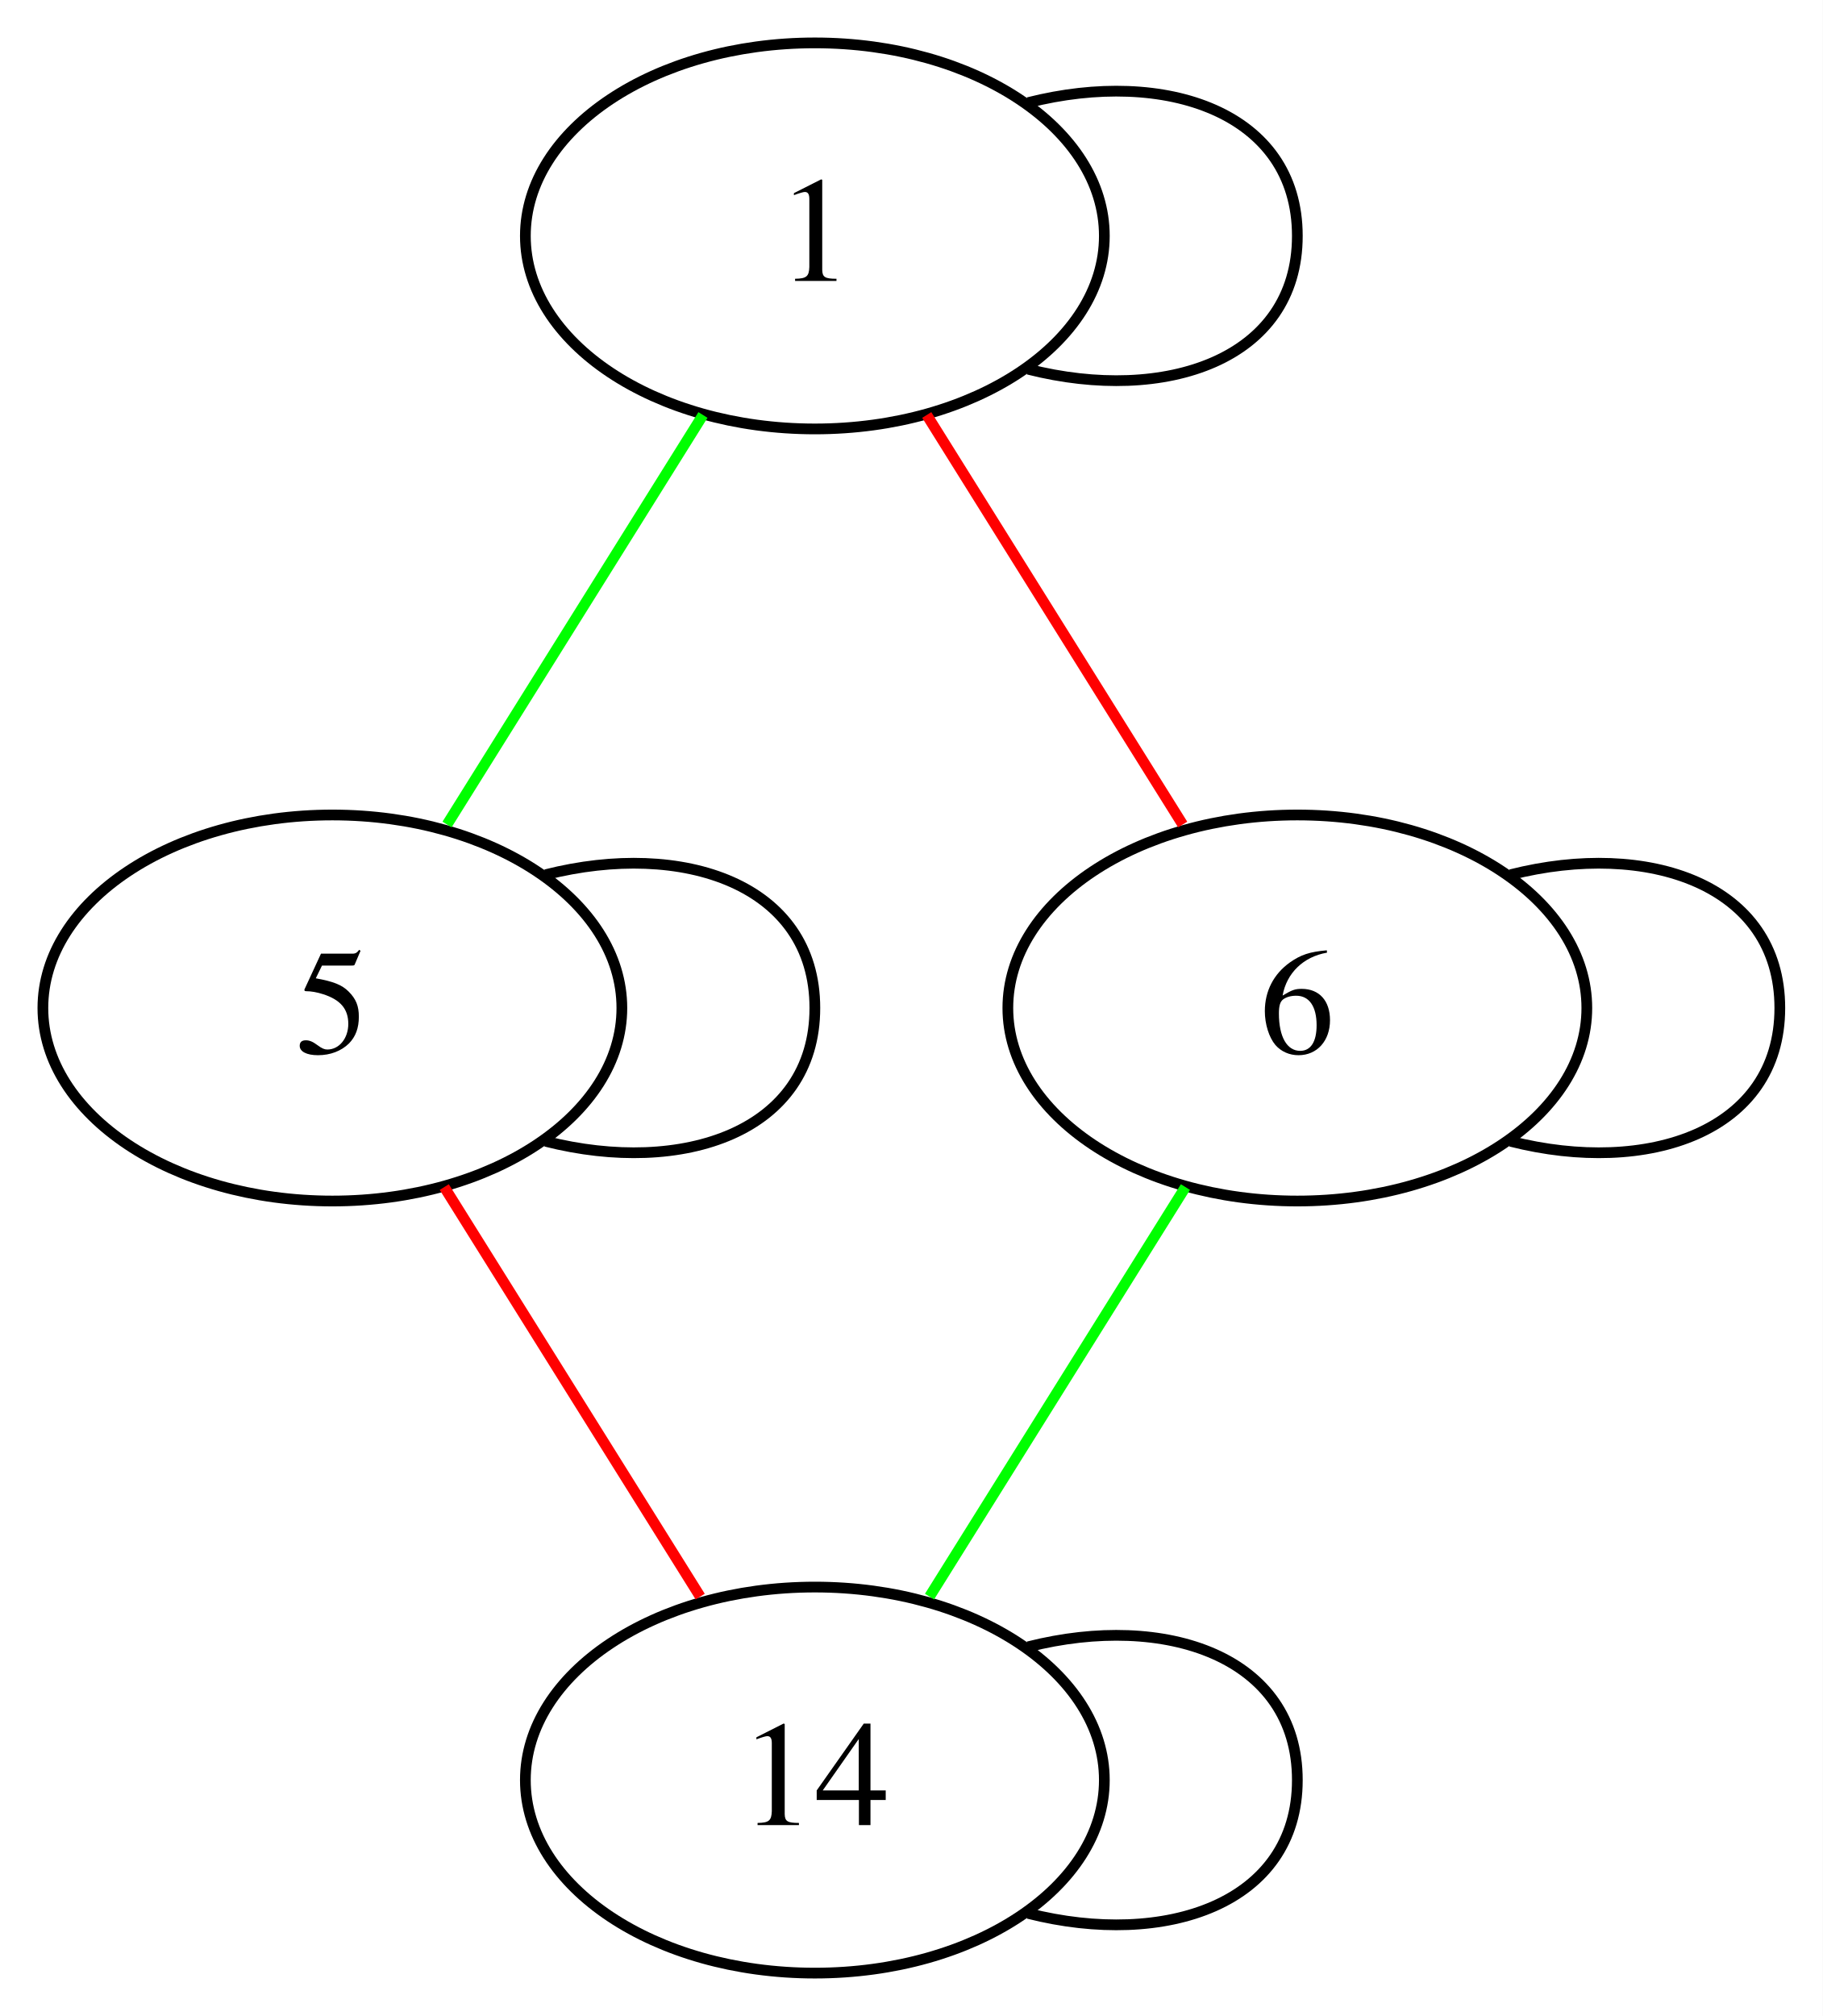
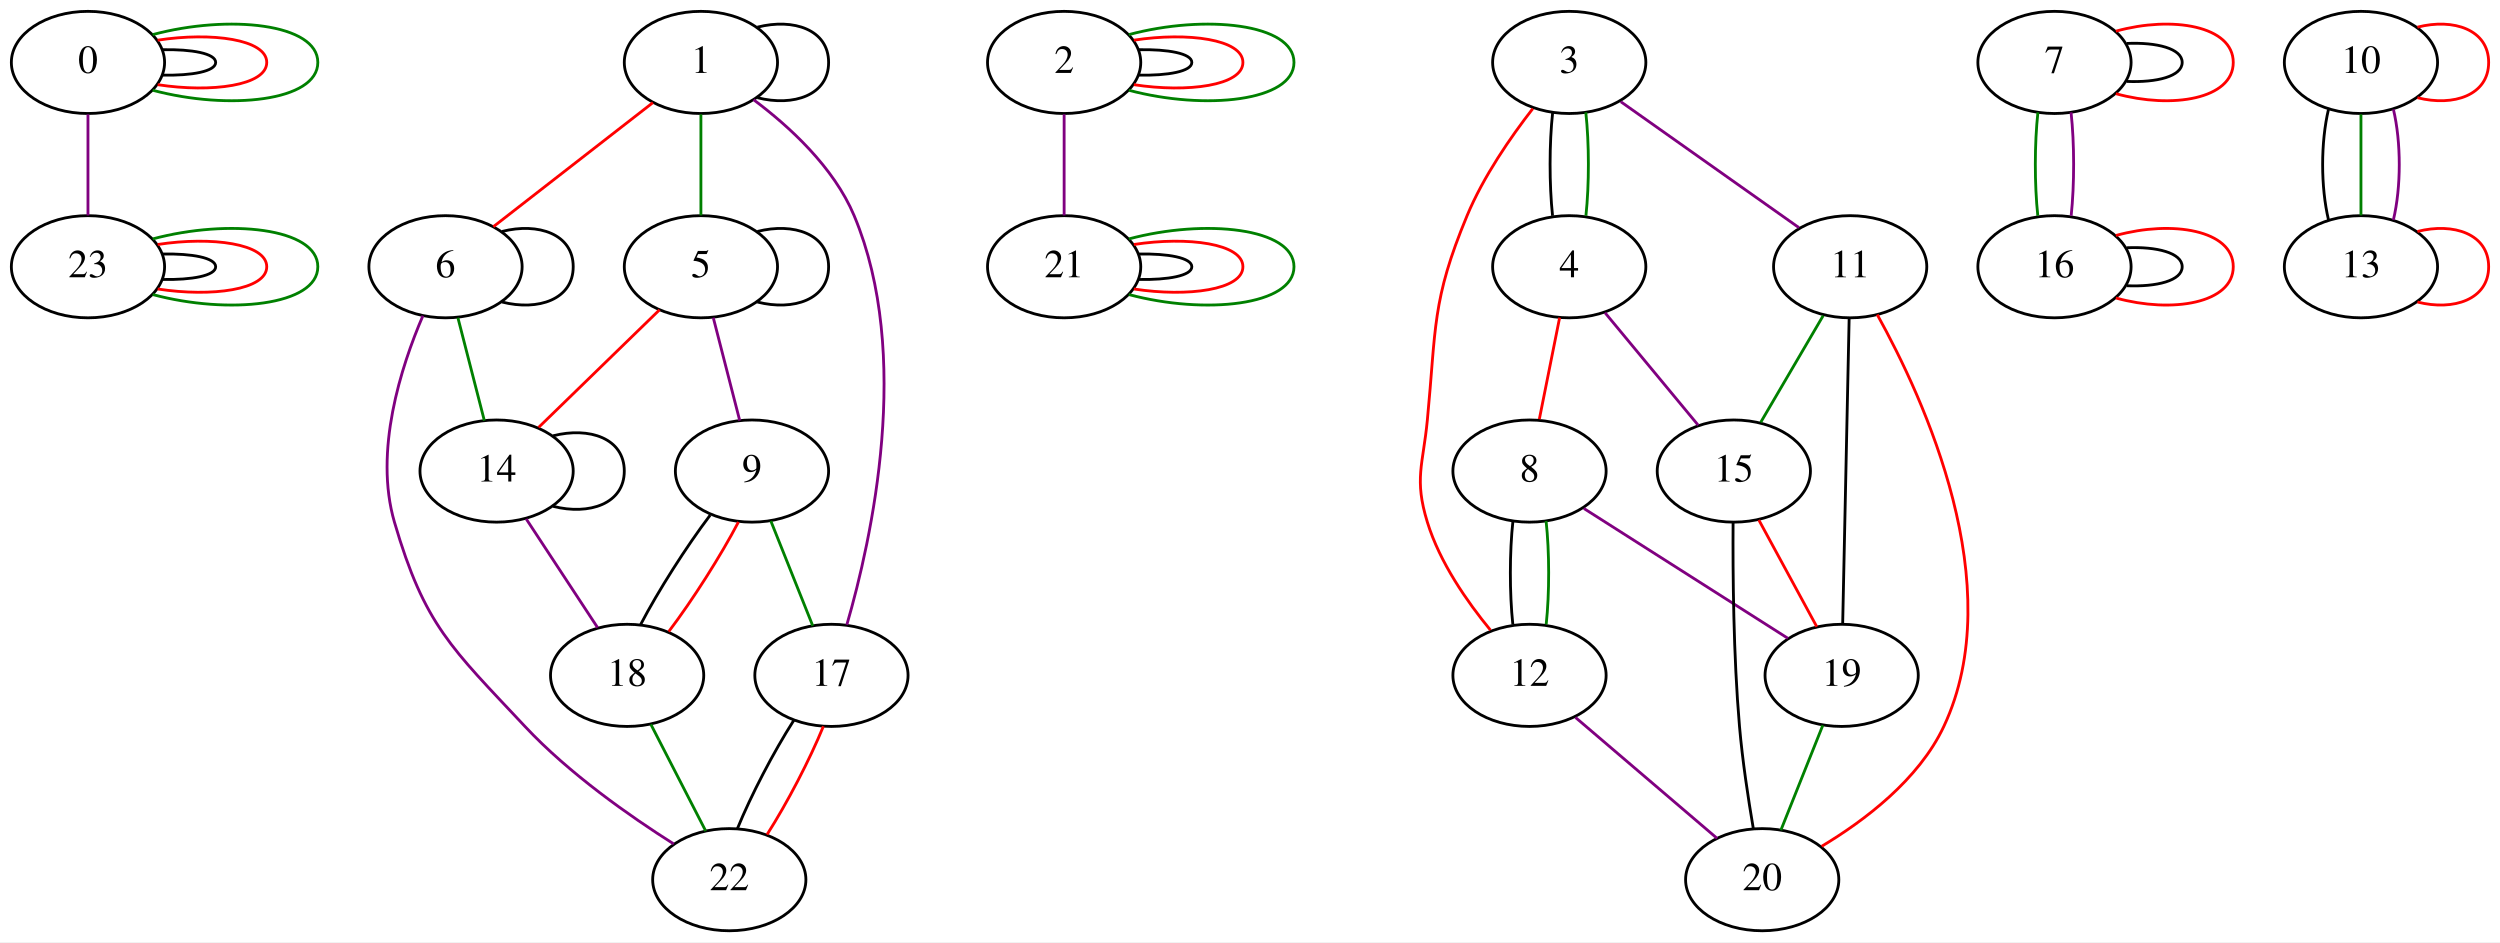
- <svg xmlns="http://www.w3.org/2000/svg" width="170pt" height="188pt" viewBox="0.00 0.00 170.00 188.00">
-   <g id="graph0" class="graph" transform="scale(1 1) rotate(0) translate(4 184)">
-     <polygon fill="#ffffff" stroke="transparent" points="-4,4 -4,-184 166,-184 166,4 -4,4" />
+ <svg xmlns="http://www.w3.org/2000/svg" width="881pt" height="332pt" viewBox="0.00 0.00 881.00 332.00">
+   <g id="graph0" class="graph" transform="scale(1 1) rotate(0) translate(4 328)">
+     <polygon fill="white" stroke="transparent" points="-4,4 -4,-328 877,-328 877,4 -4,4" />
    <g id="node1" class="node">
-       <ellipse fill="none" stroke="#000000" cx="72" cy="-162" rx="27" ry="18" />
-       <text text-anchor="middle" x="72" y="-157.8" font-family="Times,serif" font-size="14.00" fill="#000000">1</text>
+       <ellipse fill="none" stroke="black" cx="27" cy="-306" rx="27" ry="18" />
+       <text text-anchor="middle" x="27" y="-302.3" font-family="Times,serif" font-size="14.00">0</text>
    </g>
    <g id="edge1" class="edge">
-       <path fill="none" stroke="#000000" d="M91.895,-174.432C104.688,-177.675 117,-173.531 117,-162 117,-150.469 104.688,-146.325 91.895,-149.568" />
+       <path fill="none" stroke="black" d="M53.35,-310.48C63.53,-310.68 72,-309.19 72,-306 72,-302.81 63.53,-301.32 53.35,-301.52" />
+     </g>
+     <g id="edge2" class="edge">
+       <path fill="none" stroke="red" d="M51.57,-313.84C70.6,-316.77 90,-314.16 90,-306 90,-297.84 70.6,-295.23 51.57,-298.16" />
+     </g>
+     <g id="edge3" class="edge">
+       <path fill="none" stroke="green" d="M49.8,-315.8C76.67,-322.98 108,-319.71 108,-306 108,-292.29 76.67,-289.02 49.8,-296.2" />
    </g>
    <g id="node2" class="node">
-       <ellipse fill="none" stroke="#000000" cx="27" cy="-90" rx="27" ry="18" />
-       <text text-anchor="middle" x="27" y="-85.8" font-family="Times,serif" font-size="14.00" fill="#000000">5</text>
-     </g>
-     <g id="edge2" class="edge">
-       <path fill="none" stroke="#00ff00" d="M61.563,-145.301C54.397,-133.835 44.913,-118.661 37.693,-107.109" />
+       <ellipse fill="none" stroke="black" cx="27" cy="-234" rx="27" ry="18" />
+       <text text-anchor="middle" x="27" y="-230.3" font-family="Times,serif" font-size="14.00">23</text>
+     </g>
+     <g id="edge4" class="edge">
+       <path fill="none" stroke="purple" d="M27,-287.7C27,-276.85 27,-262.92 27,-252.1" />
+     </g>
+     <g id="edge57" class="edge">
+       <path fill="none" stroke="black" d="M53.35,-238.48C63.53,-238.68 72,-237.19 72,-234 72,-230.81 63.53,-229.32 53.35,-229.52" />
+     </g>
+     <g id="edge58" class="edge">
+       <path fill="none" stroke="red" d="M51.57,-241.84C70.6,-244.77 90,-242.16 90,-234 90,-225.84 70.6,-223.23 51.57,-226.16" />
+     </g>
+     <g id="edge59" class="edge">
+       <path fill="none" stroke="green" d="M49.8,-243.8C76.67,-250.98 108,-247.71 108,-234 108,-220.29 76.67,-217.02 49.8,-224.2" />
    </g>
    <g id="node3" class="node">
-       <ellipse fill="none" stroke="#000000" cx="117" cy="-90" rx="27" ry="18" />
-       <text text-anchor="middle" x="117" y="-85.8" font-family="Times,serif" font-size="14.00" fill="#000000">6</text>
-     </g>
-     <g id="edge3" class="edge">
-       <path fill="none" stroke="#ff0000" d="M82.437,-145.301C89.603,-133.835 99.087,-118.661 106.307,-107.109" />
-     </g>
-     <g id="edge4" class="edge">
-       <path fill="none" stroke="#000000" d="M46.895,-102.432C59.688,-105.675 72,-101.531 72,-90 72,-78.469 59.688,-74.325 46.895,-77.568" />
+       <ellipse fill="none" stroke="black" cx="243" cy="-306" rx="27" ry="18" />
+       <text text-anchor="middle" x="243" y="-302.3" font-family="Times,serif" font-size="14.00">1</text>
+     </g>
+     <g id="edge5" class="edge">
+       <path fill="none" stroke="black" d="M262.9,-318.43C275.69,-321.68 288,-317.53 288,-306 288,-294.47 275.69,-290.32 262.9,-293.57" />
    </g>
    <g id="node4" class="node">
-       <ellipse fill="none" stroke="#000000" cx="72" cy="-18" rx="27" ry="18" />
-       <text text-anchor="middle" x="72" y="-13.8" font-family="Times,serif" font-size="14.00" fill="#000000">14</text>
-     </g>
-     <g id="edge5" class="edge">
-       <path fill="none" stroke="#ff0000" d="M37.437,-73.301C44.603,-61.835 54.087,-46.661 61.307,-35.109" />
+       <ellipse fill="none" stroke="black" cx="153" cy="-234" rx="27" ry="18" />
+       <text text-anchor="middle" x="153" y="-230.3" font-family="Times,serif" font-size="14.00">6</text>
    </g>
    <g id="edge6" class="edge">
-       <path fill="none" stroke="#000000" d="M136.895,-102.432C149.688,-105.675 162,-101.531 162,-90 162,-78.469 149.688,-74.325 136.895,-77.568" />
+       <path fill="none" stroke="red" d="M226.07,-291.83C209.98,-279.32 185.92,-260.6 169.85,-248.11" />
+     </g>
+     <g id="node5" class="node">
+       <ellipse fill="none" stroke="black" cx="243" cy="-234" rx="27" ry="18" />
+       <text text-anchor="middle" x="243" y="-230.3" font-family="Times,serif" font-size="14.00">5</text>
    </g>
    <g id="edge7" class="edge">
-       <path fill="none" stroke="#00ff00" d="M106.563,-73.301C99.397,-61.835 89.913,-46.661 82.693,-35.109" />
+       <path fill="none" stroke="green" d="M243,-287.7C243,-276.85 243,-262.92 243,-252.1" />
+     </g>
+     <g id="node6" class="node">
+       <ellipse fill="none" stroke="black" cx="289" cy="-90" rx="27" ry="18" />
+       <text text-anchor="middle" x="289" y="-86.3" font-family="Times,serif" font-size="14.00">17</text>
    </g>
    <g id="edge8" class="edge">
-       <path fill="none" stroke="#000000" d="M91.895,-30.432C104.688,-33.675 117,-29.531 117,-18 117,-6.469 104.688,-2.325 91.895,-5.568" />
+       <path fill="none" stroke="purple" d="M261.56,-292.86C274.18,-283.42 289.83,-269.08 297,-252 317.58,-202.97 303.2,-138.03 294.42,-107.81" />
+     </g>
+     <g id="edge22" class="edge">
+       <path fill="none" stroke="black" d="M172.9,-246.43C185.69,-249.68 198,-245.53 198,-234 198,-222.47 185.69,-218.32 172.9,-221.57" />
+     </g>
+     <g id="node15" class="node">
+       <ellipse fill="none" stroke="black" cx="171" cy="-162" rx="27" ry="18" />
+       <text text-anchor="middle" x="171" y="-158.3" font-family="Times,serif" font-size="14.00">14</text>
+     </g>
+     <g id="edge23" class="edge">
+       <path fill="none" stroke="green" d="M157.36,-216.05C160.19,-205.05 163.86,-190.76 166.68,-179.79" />
+     </g>
+     <g id="node17" class="node">
+       <ellipse fill="none" stroke="black" cx="253" cy="-18" rx="27" ry="18" />
+       <text text-anchor="middle" x="253" y="-14.3" font-family="Times,serif" font-size="14.00">22</text>
+     </g>
+     <g id="edge24" class="edge">
+       <path fill="none" stroke="purple" d="M145.03,-216.72C137.29,-198.72 127.71,-168.97 135,-144 145.65,-107.55 155.05,-99.72 181,-72 196.59,-55.34 218.02,-40.34 233.44,-30.58" />
+     </g>
+     <g id="edge19" class="edge">
+       <path fill="none" stroke="black" d="M262.9,-246.43C275.69,-249.68 288,-245.53 288,-234 288,-222.47 275.69,-218.32 262.9,-221.57" />
+     </g>
+     <g id="edge20" class="edge">
+       <path fill="none" stroke="red" d="M228.43,-218.83C216.02,-206.77 198.27,-189.51 185.8,-177.38" />
+     </g>
+     <g id="node16" class="node">
+       <ellipse fill="none" stroke="black" cx="261" cy="-162" rx="27" ry="18" />
+       <text text-anchor="middle" x="261" y="-158.3" font-family="Times,serif" font-size="14.00">9</text>
+     </g>
+     <g id="edge21" class="edge">
+       <path fill="none" stroke="purple" d="M247.36,-216.05C250.19,-205.05 253.86,-190.76 256.68,-179.79" />
+     </g>
+     <g id="edge50" class="edge">
+       <path fill="none" stroke="black" d="M275.73,-74.15C268.6,-63 260.64,-47.7 255.88,-36.04" />
+     </g>
+     <g id="edge51" class="edge">
+       <path fill="none" stroke="red" d="M286.16,-72.05C281.41,-60.4 273.44,-45.07 266.3,-33.89" />
+     </g>
+     <g id="node7" class="node">
+       <ellipse fill="none" stroke="black" cx="371" cy="-306" rx="27" ry="18" />
+       <text text-anchor="middle" x="371" y="-302.3" font-family="Times,serif" font-size="14.00">2</text>
+     </g>
+     <g id="edge9" class="edge">
+       <path fill="none" stroke="black" d="M397.35,-310.48C407.53,-310.68 416,-309.19 416,-306 416,-302.81 407.53,-301.32 397.35,-301.52" />
+     </g>
+     <g id="edge10" class="edge">
+       <path fill="none" stroke="red" d="M395.57,-313.84C414.6,-316.77 434,-314.16 434,-306 434,-297.84 414.6,-295.23 395.57,-298.16" />
+     </g>
+     <g id="edge11" class="edge">
+       <path fill="none" stroke="green" d="M393.8,-315.8C420.67,-322.98 452,-319.71 452,-306 452,-292.29 420.67,-289.02 393.8,-296.2" />
+     </g>
+     <g id="node8" class="node">
+       <ellipse fill="none" stroke="black" cx="371" cy="-234" rx="27" ry="18" />
+       <text text-anchor="middle" x="371" y="-230.3" font-family="Times,serif" font-size="14.00">21</text>
+     </g>
+     <g id="edge12" class="edge">
+       <path fill="none" stroke="purple" d="M371,-287.7C371,-276.85 371,-262.92 371,-252.1" />
+     </g>
+     <g id="edge54" class="edge">
+       <path fill="none" stroke="black" d="M397.35,-238.48C407.53,-238.68 416,-237.19 416,-234 416,-230.81 407.53,-229.32 397.35,-229.52" />
+     </g>
+     <g id="edge55" class="edge">
+       <path fill="none" stroke="red" d="M395.57,-241.84C414.6,-244.77 434,-242.16 434,-234 434,-225.84 414.6,-223.23 395.57,-226.16" />
+     </g>
+     <g id="edge56" class="edge">
+       <path fill="none" stroke="green" d="M393.8,-243.8C420.67,-250.98 452,-247.71 452,-234 452,-220.29 420.67,-217.02 393.8,-224.2" />
+     </g>
+     <g id="node9" class="node">
+       <ellipse fill="none" stroke="black" cx="549" cy="-306" rx="27" ry="18" />
+       <text text-anchor="middle" x="549" y="-302.3" font-family="Times,serif" font-size="14.00">3</text>
+     </g>
+     <g id="node10" class="node">
+       <ellipse fill="none" stroke="black" cx="549" cy="-234" rx="27" ry="18" />
+       <text text-anchor="middle" x="549" y="-230.3" font-family="Times,serif" font-size="14.00">4</text>
+     </g>
+     <g id="edge13" class="edge">
+       <path fill="none" stroke="black" d="M543.16,-288.41C541.96,-277.41 541.95,-263.03 543.12,-251.96" />
+     </g>
+     <g id="edge15" class="edge">
+       <path fill="none" stroke="green" d="M554.84,-288.41C556.04,-277.41 556.05,-263.03 554.88,-251.96" />
+     </g>
+     <g id="node11" class="node">
+       <ellipse fill="none" stroke="black" cx="535" cy="-90" rx="27" ry="18" />
+       <text text-anchor="middle" x="535" y="-86.3" font-family="Times,serif" font-size="14.00">12</text>
+     </g>
+     <g id="edge14" class="edge">
+       <path fill="none" stroke="red" d="M536.17,-289.74C528.32,-279.64 518.73,-265.76 513,-252 500.47,-221.9 502.13,-212.45 499,-180 497.47,-164.07 494.3,-159.29 499,-144 503.38,-129.75 513.04,-115.9 521.25,-105.93" />
+     </g>
+     <g id="node12" class="node">
+       <ellipse fill="none" stroke="black" cx="648" cy="-234" rx="27" ry="18" />
+       <text text-anchor="middle" x="648" y="-230.3" font-family="Times,serif" font-size="14.00">11</text>
+     </g>
+     <g id="edge16" class="edge">
+       <path fill="none" stroke="purple" d="M567.16,-292.16C585.02,-279.53 612.13,-260.36 629.96,-247.76" />
+     </g>
+     <g id="node13" class="node">
+       <ellipse fill="none" stroke="black" cx="535" cy="-162" rx="27" ry="18" />
+       <text text-anchor="middle" x="535" y="-158.3" font-family="Times,serif" font-size="14.00">8</text>
+     </g>
+     <g id="edge17" class="edge">
+       <path fill="none" stroke="red" d="M545.61,-216.05C543.44,-205.21 540.64,-191.18 538.46,-180.28" />
+     </g>
+     <g id="node14" class="node">
+       <ellipse fill="none" stroke="black" cx="607" cy="-162" rx="27" ry="18" />
+       <text text-anchor="middle" x="607" y="-158.3" font-family="Times,serif" font-size="14.00">15</text>
+     </g>
+     <g id="edge18" class="edge">
+       <path fill="none" stroke="purple" d="M561.59,-217.81C571.31,-206.07 584.72,-189.89 594.44,-178.16" />
+     </g>
+     <g id="node24" class="node">
+       <ellipse fill="none" stroke="black" cx="617" cy="-18" rx="27" ry="18" />
+       <text text-anchor="middle" x="617" y="-14.3" font-family="Times,serif" font-size="14.00">20</text>
+     </g>
+     <g id="edge42" class="edge">
+       <path fill="none" stroke="purple" d="M551.2,-75.17C565.67,-62.82 586.74,-44.83 601.11,-32.56" />
+     </g>
+     <g id="edge41" class="edge">
+       <path fill="none" stroke="green" d="M638.49,-216.76C631.87,-205.46 623.07,-190.44 616.46,-179.15" />
+     </g>
+     <g id="node20" class="node">
+       <ellipse fill="none" stroke="black" cx="645" cy="-90" rx="27" ry="18" />
+       <text text-anchor="middle" x="645" y="-86.3" font-family="Times,serif" font-size="14.00">19</text>
+     </g>
+     <g id="edge39" class="edge">
+       <path fill="none" stroke="black" d="M647.64,-215.87C647.06,-188.58 645.94,-135.52 645.36,-108.19" />
+     </g>
+     <g id="edge40" class="edge">
+       <path fill="none" stroke="red" d="M657.53,-217.14C674.09,-187.35 704.31,-121.57 681,-72 672.16,-53.2 653.01,-38.78 637.95,-29.76" />
+     </g>
+     <g id="edge29" class="edge">
+       <path fill="none" stroke="black" d="M529.16,-144.41C527.96,-133.41 527.95,-119.03 529.12,-107.96" />
+     </g>
+     <g id="edge30" class="edge">
+       <path fill="none" stroke="green" d="M540.84,-144.41C542.04,-133.41 542.05,-119.03 540.88,-107.96" />
+     </g>
+     <g id="edge31" class="edge">
+       <path fill="none" stroke="purple" d="M554.16,-148.81C574.35,-135.96 605.95,-115.85 626.06,-103.05" />
+     </g>
+     <g id="edge47" class="edge">
+       <path fill="none" stroke="red" d="M615.81,-144.76C621.95,-133.46 630.11,-118.44 636.23,-107.15" />
+     </g>
+     <g id="edge46" class="edge">
+       <path fill="none" stroke="black" d="M606.74,-143.9C606.62,-125.96 606.85,-96.94 609,-72 610.04,-59.95 612.09,-46.47 613.85,-36.12" />
+     </g>
+     <g id="edge44" class="edge">
+       <path fill="none" stroke="black" d="M190.9,-174.43C203.69,-177.68 216,-173.53 216,-162 216,-150.47 203.69,-146.32 190.9,-149.57" />
+     </g>
+     <g id="node21" class="node">
+       <ellipse fill="none" stroke="black" cx="217" cy="-90" rx="27" ry="18" />
+       <text text-anchor="middle" x="217" y="-86.3" font-family="Times,serif" font-size="14.00">18</text>
+     </g>
+     <g id="edge45" class="edge">
+       <path fill="none" stroke="purple" d="M181.44,-145.12C188.97,-133.66 199.08,-118.26 206.6,-106.82" />
+     </g>
+     <g id="edge34" class="edge">
+       <path fill="none" stroke="green" d="M267.64,-144.41C272.1,-133.25 277.96,-118.6 282.41,-107.47" />
+     </g>
+     <g id="edge32" class="edge">
+       <path fill="none" stroke="black" d="M246.29,-146.5C237.8,-135.28 227.93,-119.74 221.78,-107.95" />
+     </g>
+     <g id="edge33" class="edge">
+       <path fill="none" stroke="red" d="M256.23,-144.05C250.05,-132.24 240.15,-116.64 231.65,-105.42" />
+     </g>
+     <g id="node18" class="node">
+       <ellipse fill="none" stroke="black" cx="720" cy="-306" rx="27" ry="18" />
+       <text text-anchor="middle" x="720" y="-302.3" font-family="Times,serif" font-size="14.00">7</text>
+     </g>
+     <g id="edge25" class="edge">
+       <path fill="none" stroke="black" d="M745.44,-312.69C756.03,-313.15 765,-310.92 765,-306 765,-301.08 756.03,-298.85 745.44,-299.31" />
+     </g>
+     <g id="edge26" class="edge">
+       <path fill="none" stroke="red" d="M741.63,-317.01C761.54,-322.54 783,-318.87 783,-306 783,-293.13 761.54,-289.46 741.63,-294.99" />
+     </g>
+     <g id="node19" class="node">
+       <ellipse fill="none" stroke="black" cx="720" cy="-234" rx="27" ry="18" />
+       <text text-anchor="middle" x="720" y="-230.3" font-family="Times,serif" font-size="14.00">16</text>
+     </g>
+     <g id="edge27" class="edge">
+       <path fill="none" stroke="green" d="M714.16,-288.41C712.96,-277.41 712.95,-263.03 714.12,-251.96" />
+     </g>
+     <g id="edge28" class="edge">
+       <path fill="none" stroke="purple" d="M725.84,-288.41C727.04,-277.41 727.05,-263.03 725.88,-251.96" />
+     </g>
+     <g id="edge48" class="edge">
+       <path fill="none" stroke="black" d="M745.44,-240.69C756.03,-241.15 765,-238.92 765,-234 765,-229.08 756.03,-226.85 745.44,-227.31" />
+     </g>
+     <g id="edge49" class="edge">
+       <path fill="none" stroke="red" d="M741.63,-245.01C761.54,-250.54 783,-246.87 783,-234 783,-221.13 761.54,-217.46 741.63,-222.99" />
+     </g>
+     <g id="edge53" class="edge">
+       <path fill="none" stroke="green" d="M638.36,-72.41C633.9,-61.25 628.04,-46.6 623.59,-35.47" />
+     </g>
+     <g id="edge52" class="edge">
+       <path fill="none" stroke="green" d="M225.35,-72.76C231.17,-61.46 238.89,-46.44 244.7,-35.15" />
+     </g>
+     <g id="node22" class="node">
+       <ellipse fill="none" stroke="black" cx="828" cy="-306" rx="27" ry="18" />
+       <text text-anchor="middle" x="828" y="-302.3" font-family="Times,serif" font-size="14.00">10</text>
+     </g>
+     <g id="edge36" class="edge">
+       <path fill="none" stroke="red" d="M847.9,-318.43C860.69,-321.68 873,-317.53 873,-306 873,-294.47 860.69,-290.32 847.9,-293.57" />
+     </g>
+     <g id="node23" class="node">
+       <ellipse fill="none" stroke="black" cx="828" cy="-234" rx="27" ry="18" />
+       <text text-anchor="middle" x="828" y="-230.3" font-family="Times,serif" font-size="14.00">13</text>
+     </g>
+     <g id="edge35" class="edge">
+       <path fill="none" stroke="black" d="M816.56,-289.46C813.81,-277.86 813.81,-262.08 816.57,-250.49" />
+     </g>
+     <g id="edge37" class="edge">
+       <path fill="none" stroke="green" d="M828,-287.7C828,-276.85 828,-262.92 828,-252.1" />
+     </g>
+     <g id="edge38" class="edge">
+       <path fill="none" stroke="purple" d="M839.44,-289.46C842.19,-277.86 842.19,-262.08 839.43,-250.49" />
+     </g>
+     <g id="edge43" class="edge">
+       <path fill="none" stroke="red" d="M847.9,-246.43C860.69,-249.68 873,-245.53 873,-234 873,-222.47 860.69,-218.32 847.9,-221.57" />
    </g>
  </g>
</svg>
